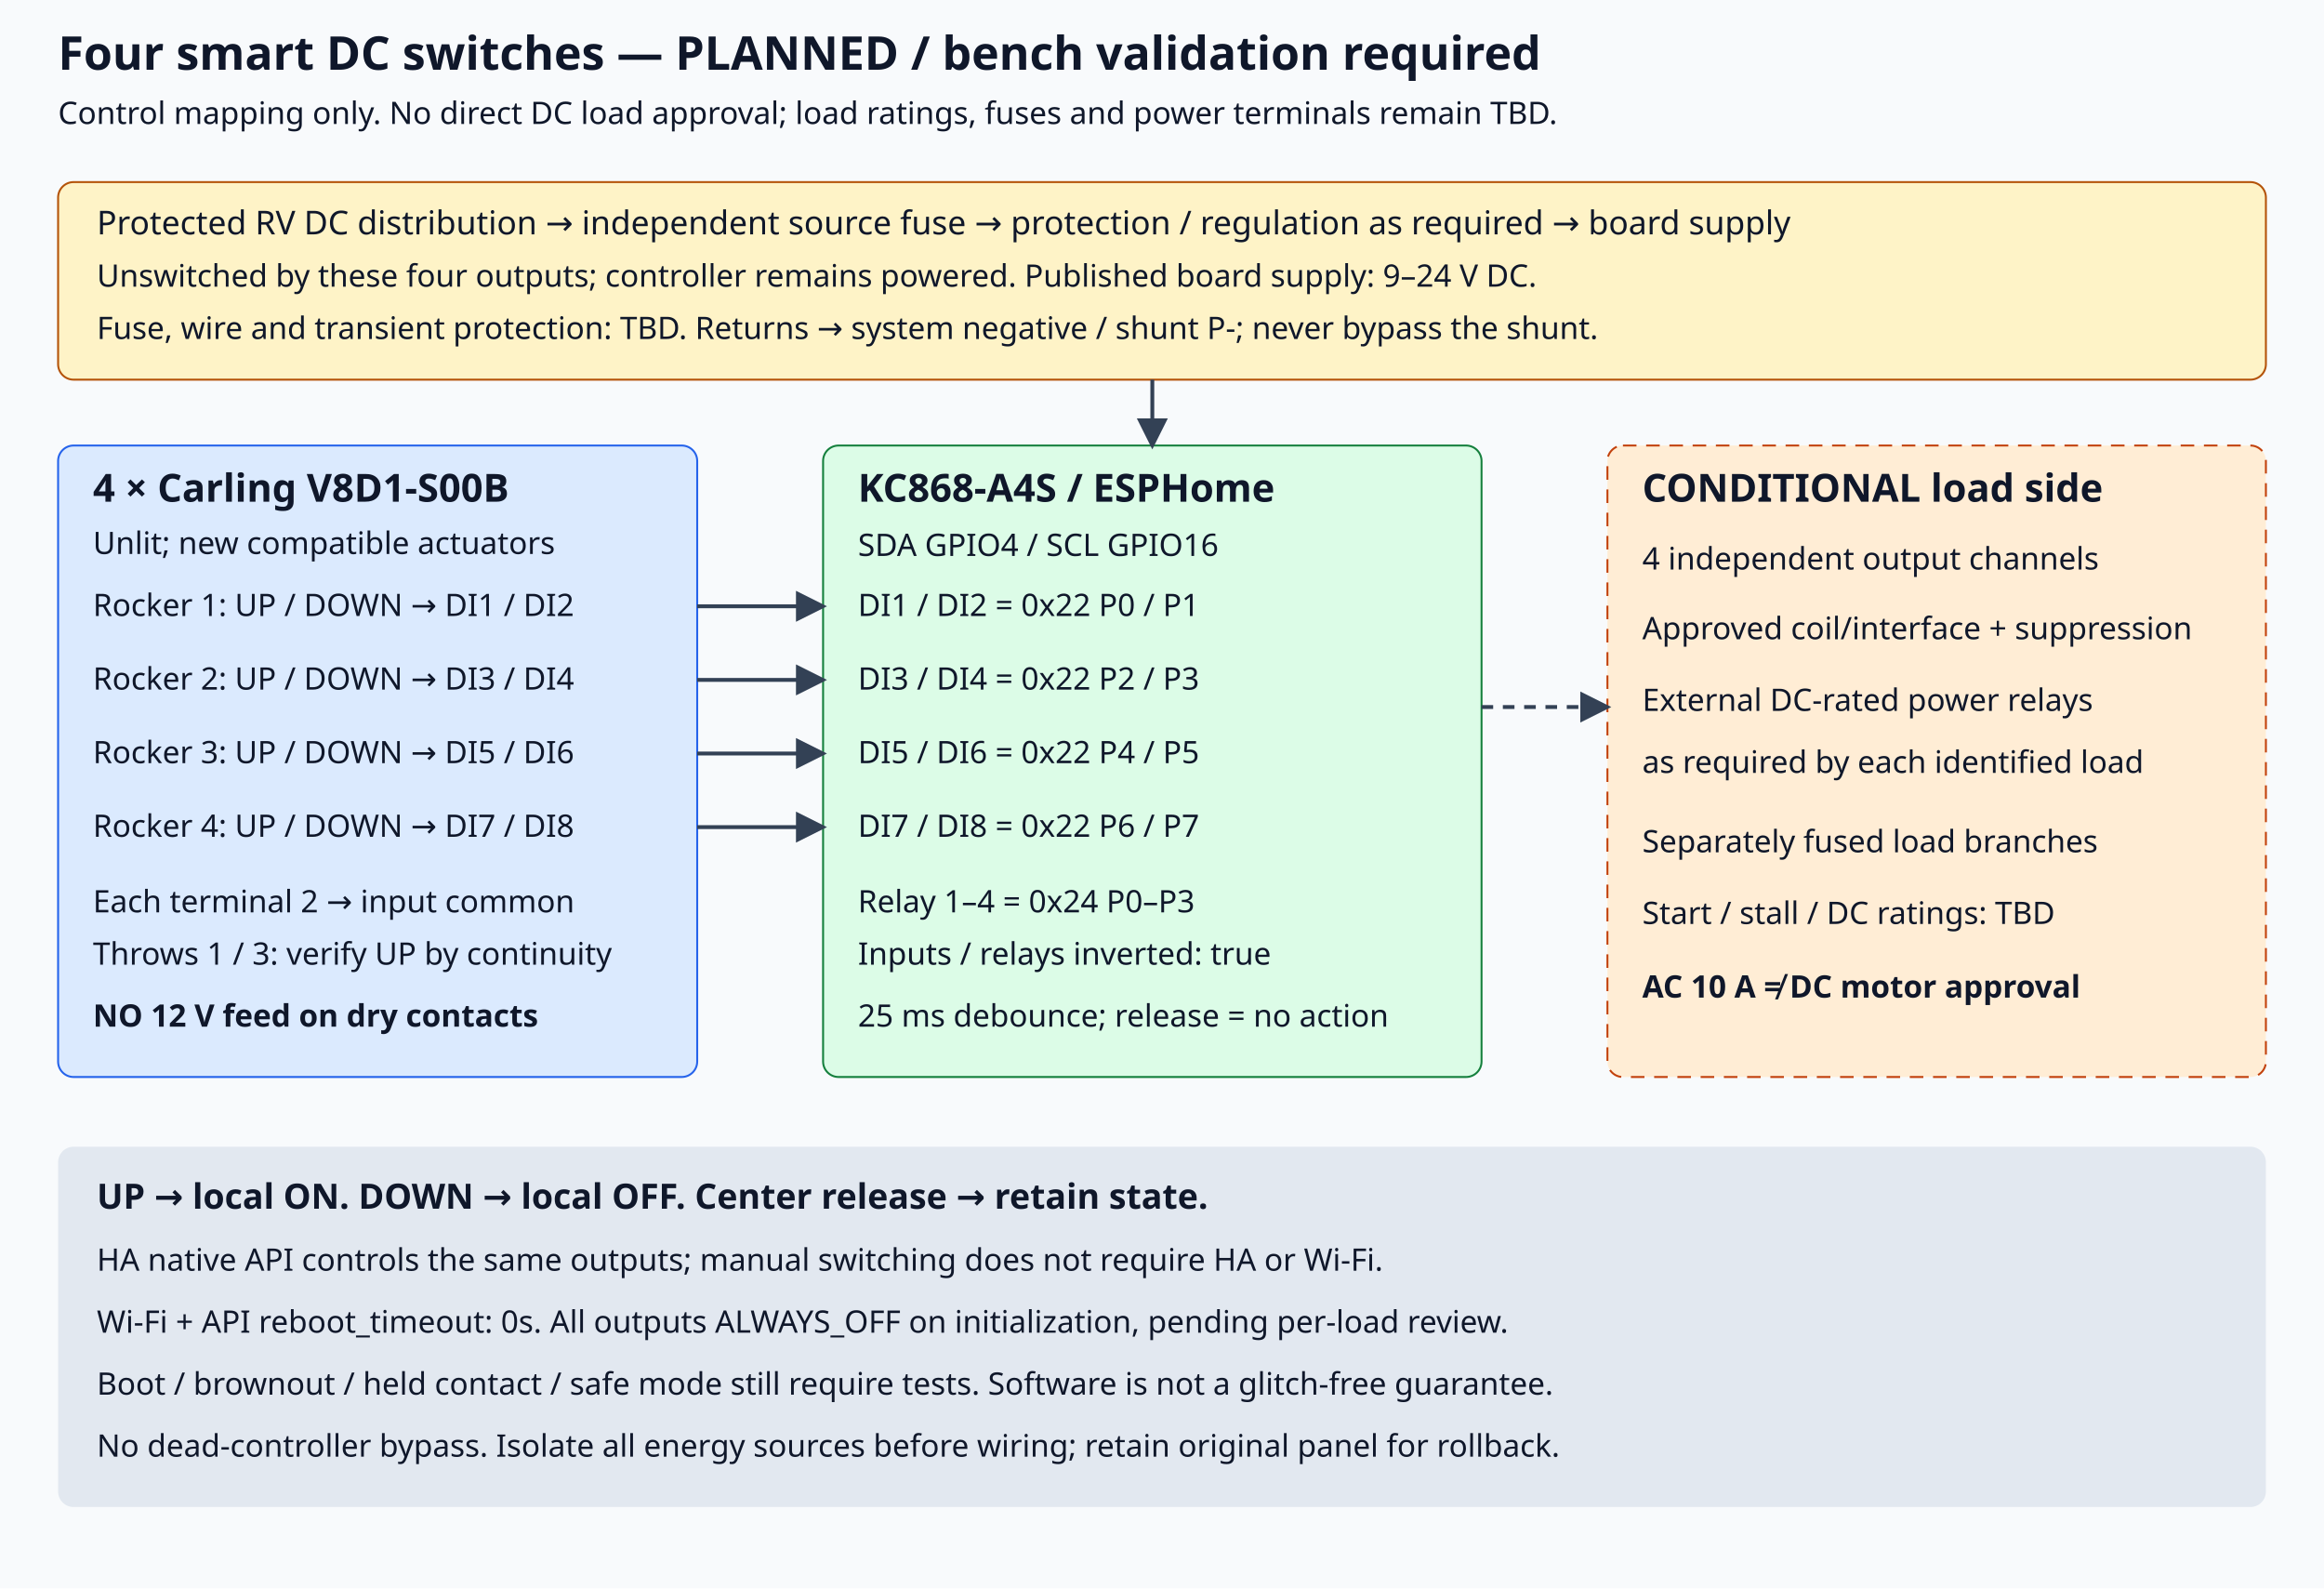
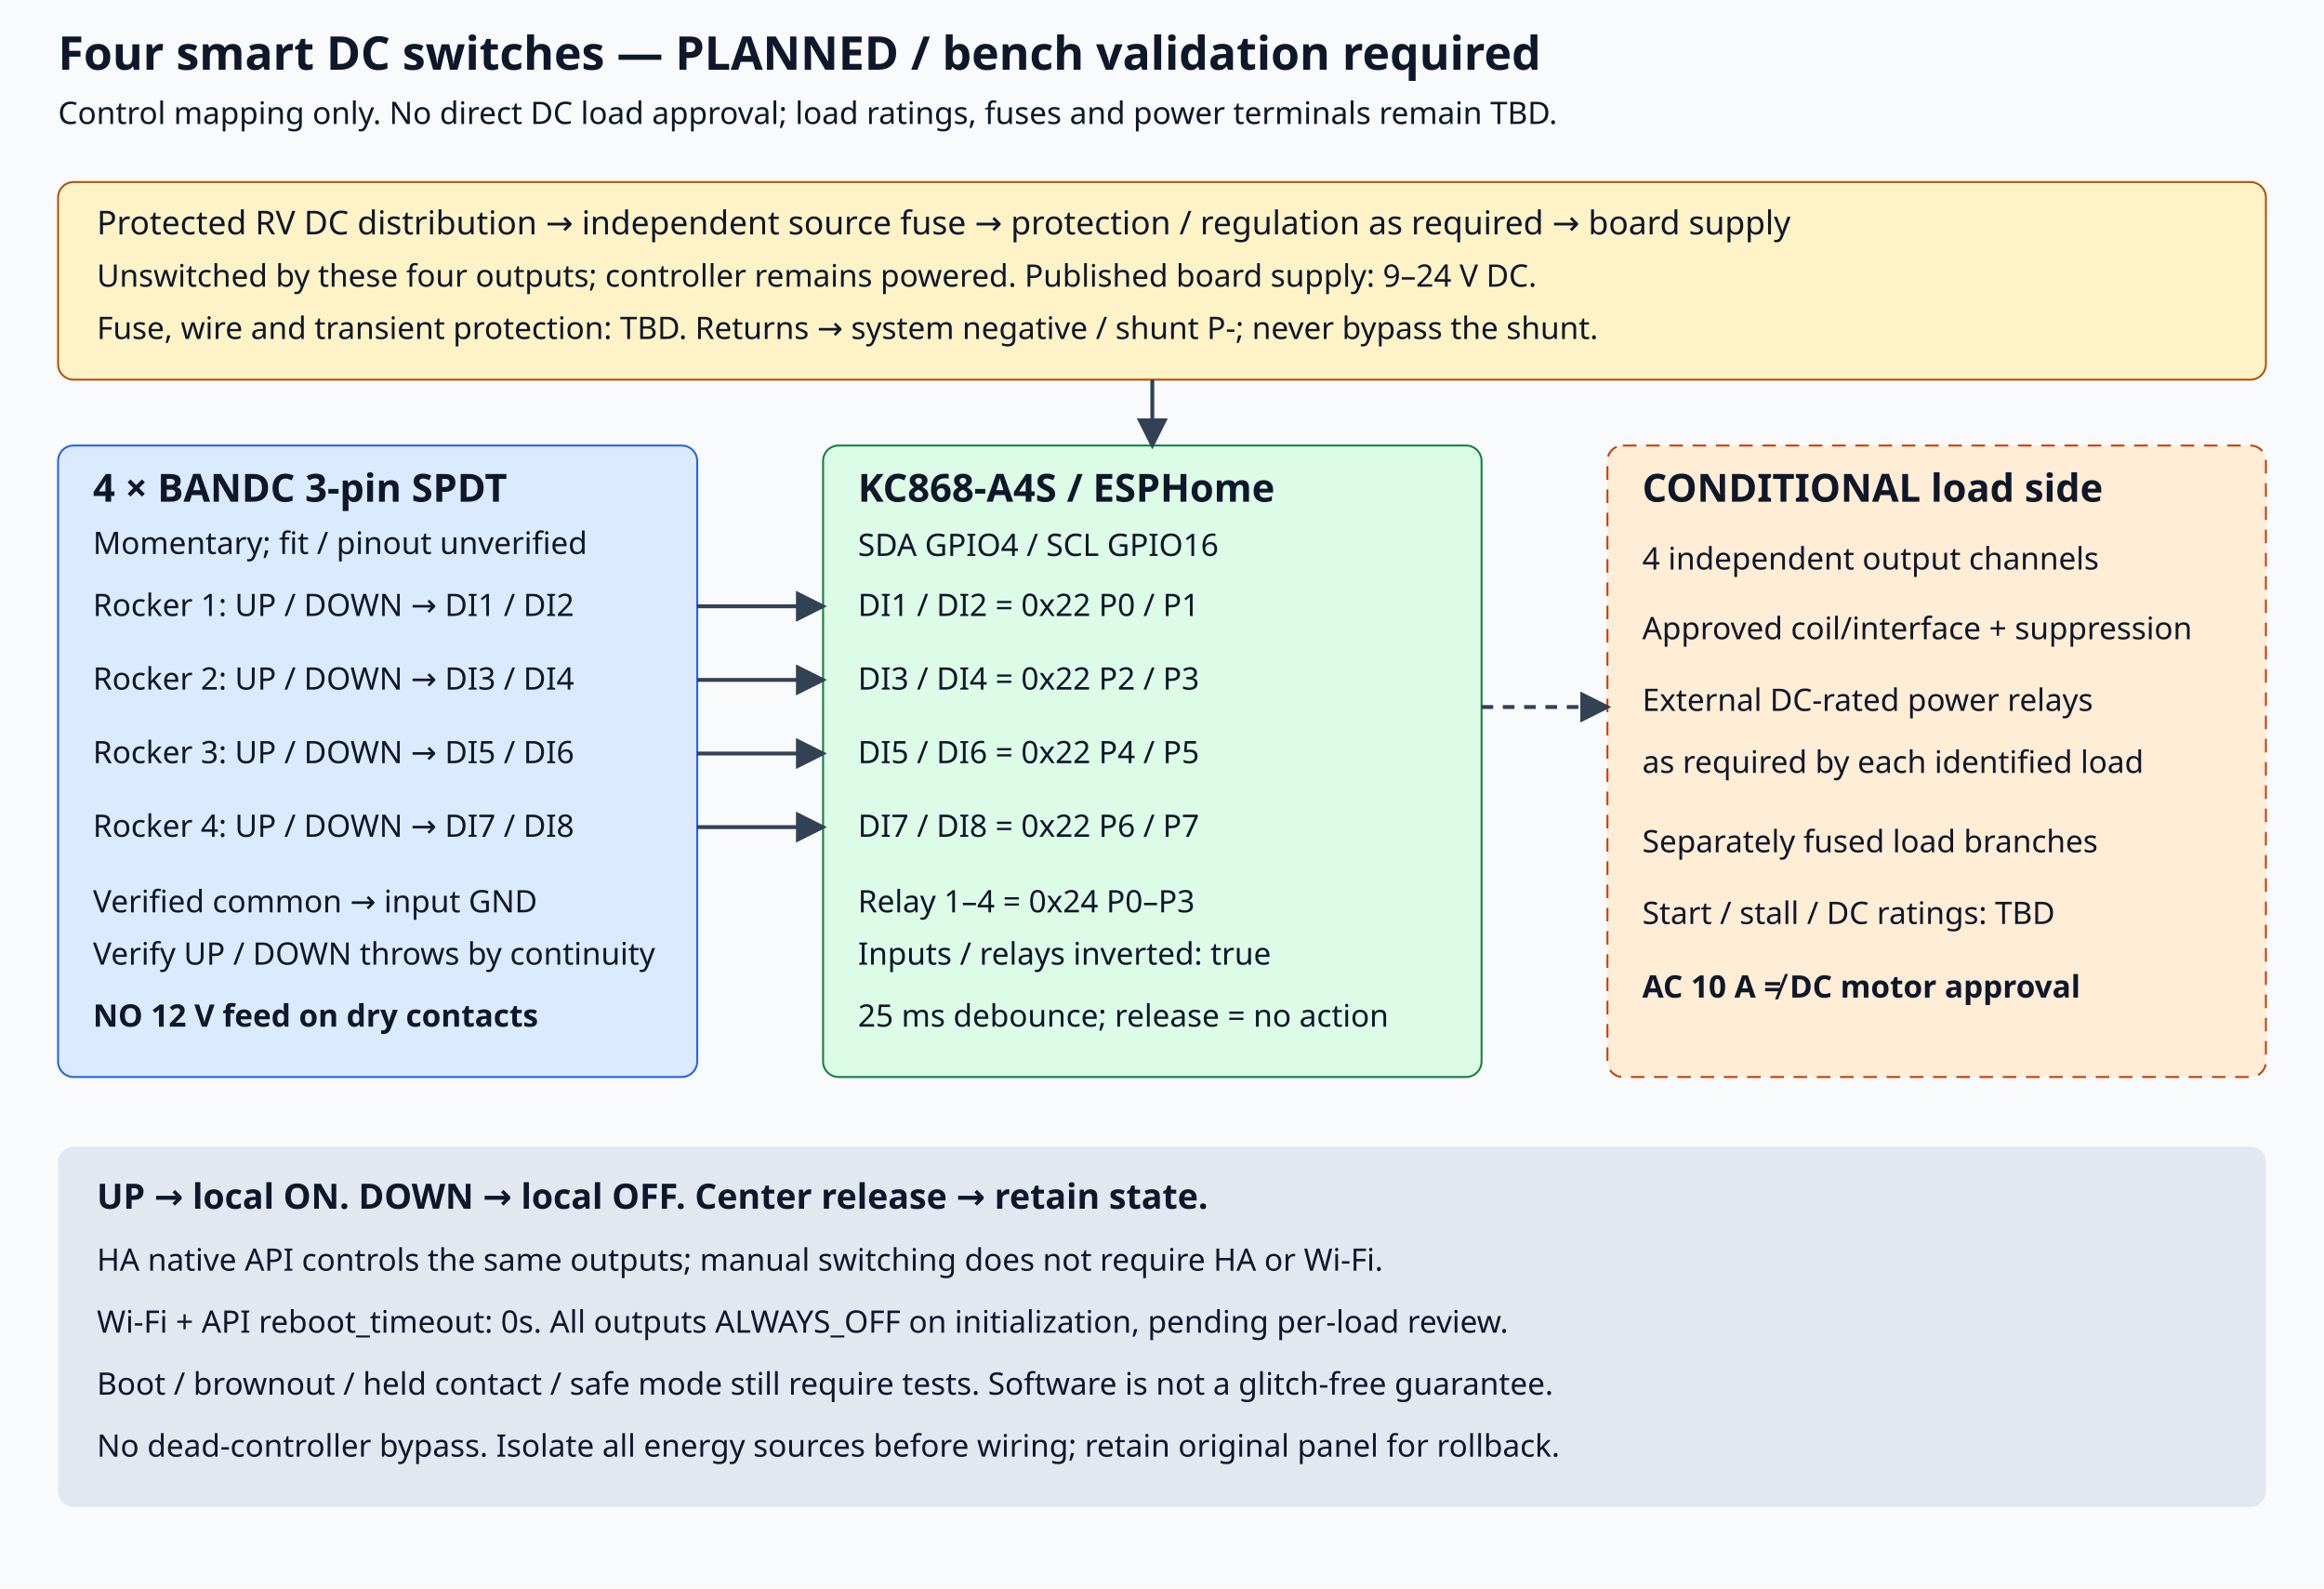
<svg xmlns="http://www.w3.org/2000/svg" width="1200" height="820" viewBox="0 0 1200 820" role="img" aria-labelledby="title desc">
  <defs>
    <marker id="arrow" markerWidth="8" markerHeight="8" refX="7" refY="4" orient="auto">
      <path d="M0 0 L8 4 L0 8 Z" fill="#334155" />
    </marker>
  </defs>
  <rect width="1200" height="820" fill="#f8fafc" />
  <g font-family="sans-serif" fill="#0f172a">
    <text x="30" y="36" font-size="24" font-weight="bold">Four smart DC switches — PLANNED / bench validation required</text>
    <text x="30" y="64" font-size="16">Control mapping only. No direct DC load approval; load ratings, fuses and power terminals remain TBD.</text>
    <rect x="30" y="94" width="1140" height="102" rx="8" fill="#fef3c7" stroke="#b45309" />
    <text x="50" y="121" font-size="17">Protected RV DC distribution → independent source fuse → protection / regulation as required → board supply</text>
    <text x="50" y="148" font-size="16">Unswitched by these four outputs; controller remains powered. Published board supply: 9–24 V DC.</text>
    <text x="50" y="175" font-size="16">Fuse, wire and transient protection: TBD. Returns → system negative / shunt P-; never bypass the shunt.</text>
    <rect x="30" y="230" width="330" height="326" rx="8" fill="#dbeafe" stroke="#2563eb" />
-     <text x="48" y="259" font-size="20" font-weight="bold">4 × Carling V8D1-S00B</text>
-     <text x="48" y="286" font-size="16">Unlit; new compatible actuators</text>
+     <text x="48" y="259" font-size="20" font-weight="bold">4 × BANDC 3-pin SPDT</text>
+     <text x="48" y="286" font-size="16">Momentary; fit / pinout unverified</text>
    <text x="48" y="318" font-size="16">Rocker 1: UP / DOWN → DI1 / DI2</text>
    <text x="48" y="356" font-size="16">Rocker 2: UP / DOWN → DI3 / DI4</text>
    <text x="48" y="394" font-size="16">Rocker 3: UP / DOWN → DI5 / DI6</text>
    <text x="48" y="432" font-size="16">Rocker 4: UP / DOWN → DI7 / DI8</text>
-     <text x="48" y="471" font-size="16">Each terminal 2 → input common</text>
-     <text x="48" y="498" font-size="16">Throws 1 / 3: verify UP by continuity</text>
+     <text x="48" y="471" font-size="16">Verified common → input GND</text>
+     <text x="48" y="498" font-size="16">Verify UP / DOWN throws by continuity</text>
    <text x="48" y="530" font-size="16" font-weight="bold">NO 12 V feed on dry contacts</text>
    <rect x="425" y="230" width="340" height="326" rx="8" fill="#dcfce7" stroke="#15803d" />
    <text x="443" y="259" font-size="20" font-weight="bold">KC868-A4S / ESPHome</text>
    <text x="443" y="287" font-size="16">SDA GPIO4 / SCL GPIO16</text>
    <text x="443" y="318" font-size="16">DI1 / DI2 = 0x22 P0 / P1</text>
    <text x="443" y="356" font-size="16">DI3 / DI4 = 0x22 P2 / P3</text>
    <text x="443" y="394" font-size="16">DI5 / DI6 = 0x22 P4 / P5</text>
    <text x="443" y="432" font-size="16">DI7 / DI8 = 0x22 P6 / P7</text>
    <text x="443" y="471" font-size="16">Relay 1–4 = 0x24 P0–P3</text>
    <text x="443" y="498" font-size="16">Inputs / relays inverted: true</text>
    <text x="443" y="530" font-size="16">25 ms debounce; release = no action</text>
    <rect x="830" y="230" width="340" height="326" rx="8" fill="#ffedd5" stroke="#c2410c" stroke-dasharray="7 5" />
    <text x="848" y="259" font-size="20" font-weight="bold">CONDITIONAL load side</text>
    <text x="848" y="294" font-size="16">4 independent output channels</text>
    <text x="848" y="330" font-size="16">Approved coil/interface + suppression</text>
    <text x="848" y="367" font-size="16">External DC-rated power relays</text>
    <text x="848" y="399" font-size="16">as required by each identified load</text>
    <text x="848" y="440" font-size="16">Separately fused load branches</text>
    <text x="848" y="477" font-size="16">Start / stall / DC ratings: TBD</text>
    <text x="848" y="515" font-size="16" font-weight="bold">AC 10 A ≠ DC motor approval</text>
    <g stroke="#334155" stroke-width="2" fill="none" marker-end="url(#arrow)">
      <path d="M360 313 H425" />
      <path d="M360 351 H425" />
      <path d="M360 389 H425" />
      <path d="M360 427 H425" />
      <path d="M595 196 V230" />
      <path d="M765 365 H830" stroke-dasharray="6 5" />
    </g>
    <rect x="30" y="592" width="1140" height="186" rx="8" fill="#e2e8f0" />
    <text x="50" y="624" font-size="18" font-weight="bold">UP → local ON. DOWN → local OFF. Center release → retain state.</text>
    <text x="50" y="656" font-size="16">HA native API controls the same outputs; manual switching does not require HA or Wi-Fi.</text>
    <text x="50" y="688" font-size="16">Wi-Fi + API reboot_timeout: 0s. All outputs ALWAYS_OFF on initialization, pending per-load review.</text>
    <text x="50" y="720" font-size="16">Boot / brownout / held contact / safe mode still require tests. Software is not a glitch-free guarantee.</text>
    <text x="50" y="752" font-size="16">No dead-controller bypass. Isolate all energy sources before wiring; retain original panel for rollback.</text>
  </g>
</svg>
